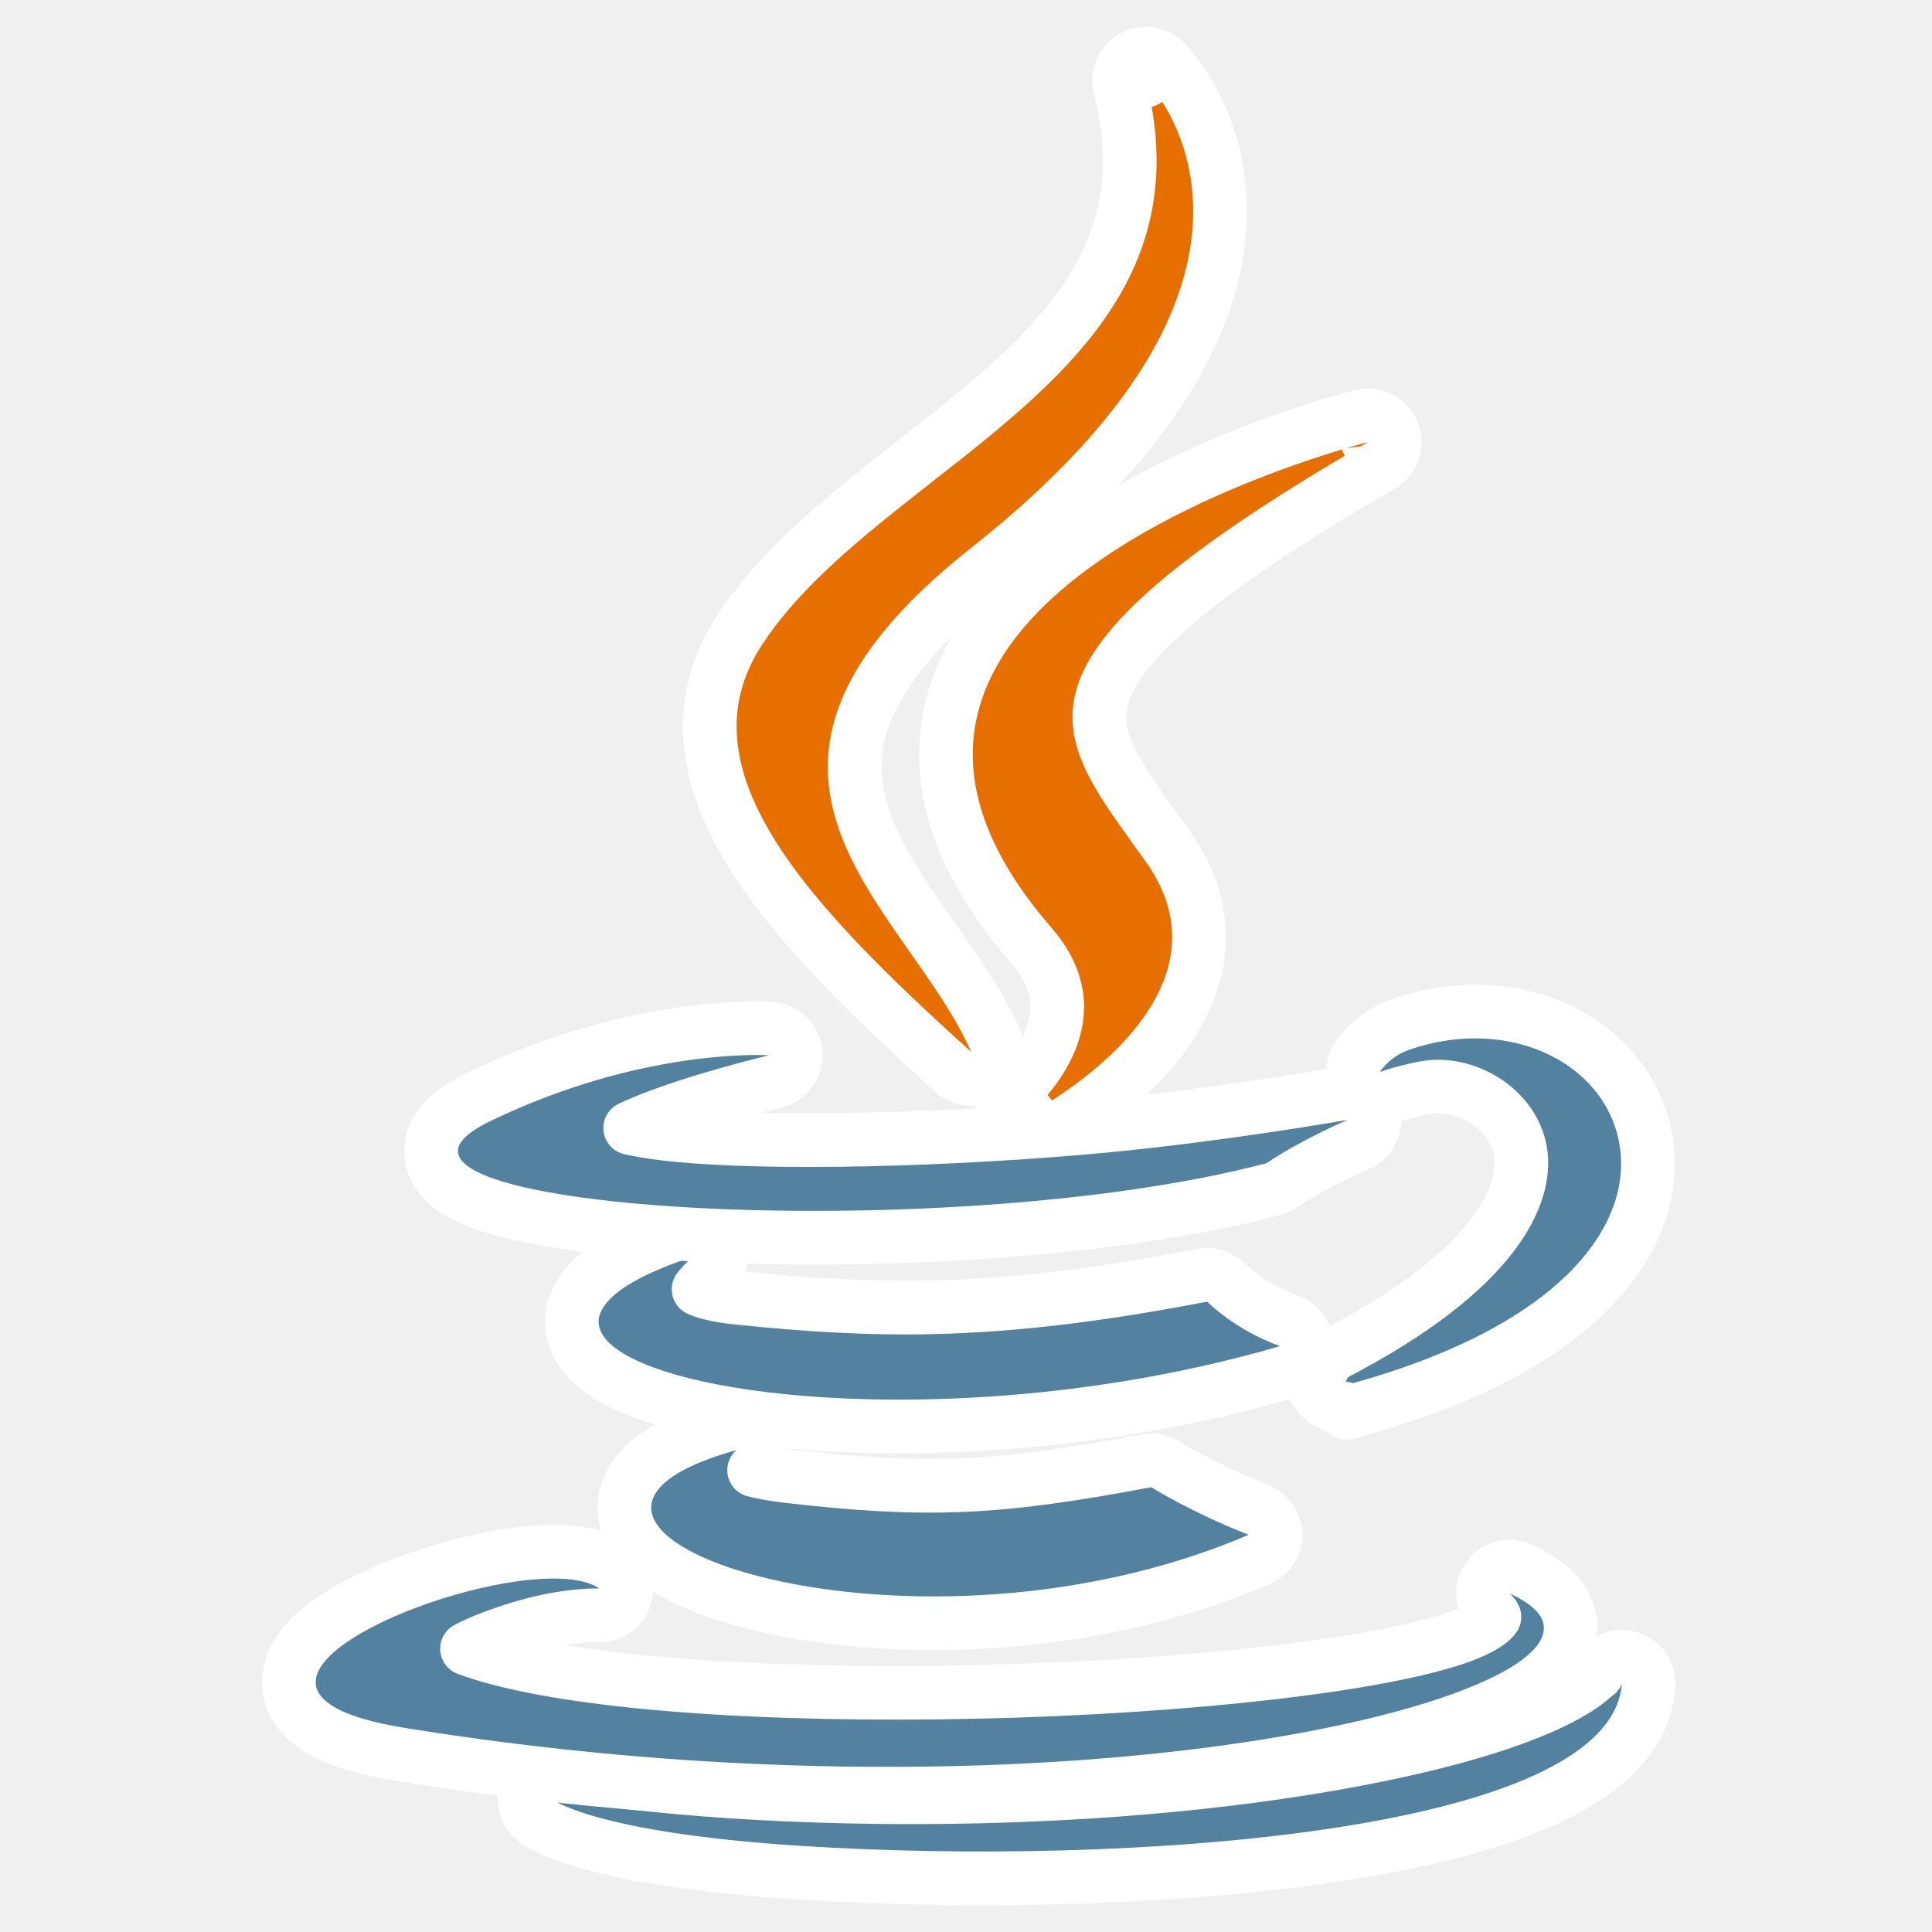
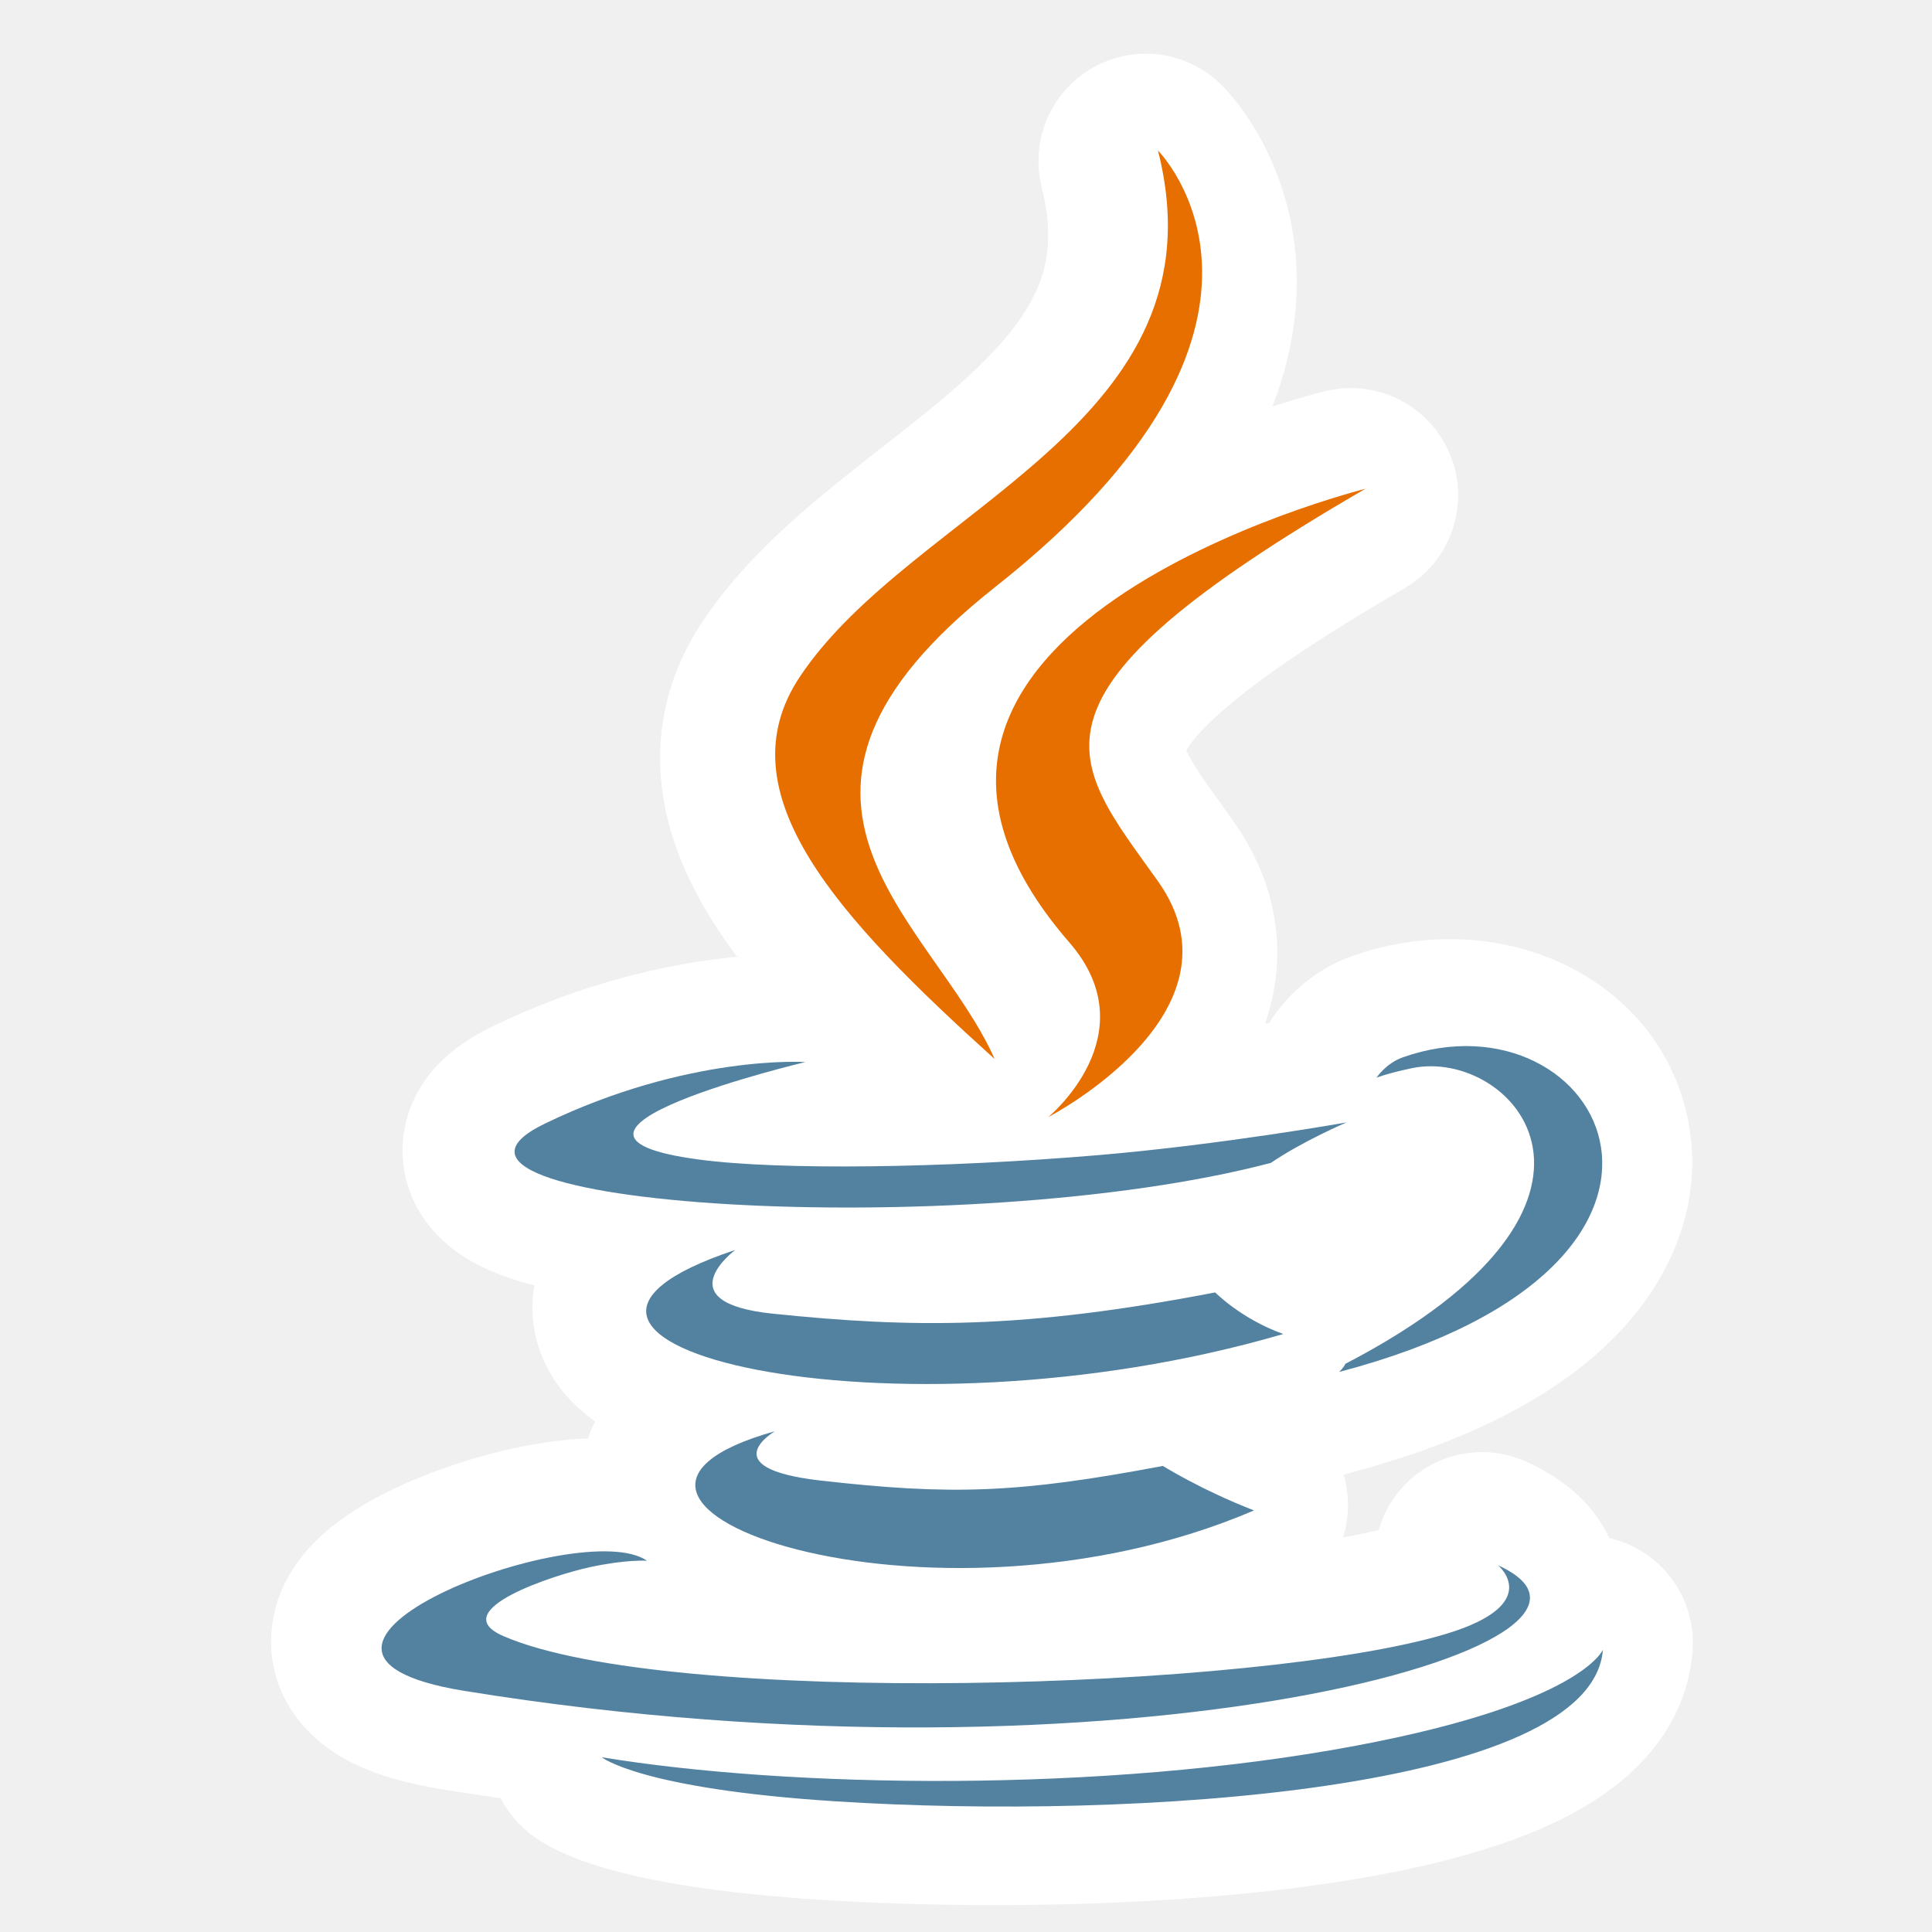
<svg xmlns="http://www.w3.org/2000/svg" width="72" height="72" viewBox="0 0 72 72" fill="none">
-   <path d="M27.173 53.078C27.658 52.943 28.168 53.189 28.363 53.652C28.533 54.054 28.42 54.511 28.104 54.79C28.385 54.866 28.787 54.946 29.352 55.011H29.351C34.475 55.595 37.048 55.515 42.718 54.441L42.81 54.429C43.028 54.408 43.248 54.46 43.435 54.577L43.435 54.578C43.437 54.579 43.442 54.581 43.446 54.584C43.456 54.59 43.471 54.599 43.491 54.611C43.532 54.636 43.595 54.674 43.677 54.722C43.842 54.818 44.085 54.955 44.394 55.118C45.012 55.445 45.884 55.871 46.898 56.266C47.276 56.413 47.528 56.775 47.535 57.181C47.542 57.587 47.302 57.956 46.929 58.116C40.242 60.982 32.703 60.903 28.091 59.728C26.932 59.434 25.917 59.059 25.129 58.619C24.383 58.202 23.662 57.627 23.385 56.843C23.234 56.417 23.226 55.959 23.39 55.515C23.546 55.089 23.835 54.739 24.175 54.453C24.838 53.895 25.857 53.446 27.173 53.078Z" fill="#5382A1" stroke="white" stroke-width="2" stroke-linejoin="round" />
-   <path d="M25.549 45.866C26.015 45.712 26.524 45.919 26.751 46.355C26.977 46.79 26.854 47.324 26.461 47.617H26.462C26.46 47.618 26.457 47.621 26.451 47.625C26.44 47.634 26.42 47.65 26.395 47.671C26.345 47.713 26.277 47.774 26.206 47.847C26.132 47.923 26.076 47.992 26.035 48.048C26.241 48.145 26.663 48.279 27.458 48.361L28.477 48.462C33.51 48.929 37.742 48.886 44.8 47.527L44.923 47.512C45.21 47.493 45.494 47.599 45.699 47.807L45.698 47.806V47.805L45.725 47.831C45.748 47.853 45.787 47.888 45.839 47.934C45.944 48.025 46.102 48.158 46.31 48.308C46.727 48.609 47.321 48.97 48.037 49.223C48.447 49.367 48.717 49.759 48.705 50.193C48.693 50.627 48.402 51.003 47.985 51.125C40.029 53.452 31.613 53.553 26.545 52.577C25.275 52.333 24.171 52.012 23.321 51.617C22.532 51.251 21.718 50.71 21.422 49.885C21.061 48.878 21.613 48.016 22.318 47.438C23.024 46.861 24.113 46.343 25.549 45.866Z" fill="#5382A1" stroke="white" stroke-width="2" stroke-linejoin="round" />
-   <path d="M50.734 15.511C51.217 15.39 51.715 15.643 51.903 16.105C52.09 16.566 51.909 17.096 51.478 17.346C47.9 19.421 45.428 21.102 43.776 22.52C42.112 23.948 41.368 25.035 41.099 25.901C40.847 26.712 40.971 27.462 41.41 28.356C41.759 29.067 42.264 29.79 42.876 30.643L43.523 31.543V31.544C44.604 33.066 44.865 34.589 44.57 36.001C44.283 37.37 43.495 38.539 42.652 39.458C41.802 40.384 40.839 41.118 40.102 41.616C39.731 41.867 39.41 42.062 39.18 42.196C39.065 42.263 38.971 42.316 38.906 42.352C38.873 42.369 38.847 42.383 38.828 42.393C38.819 42.398 38.811 42.401 38.806 42.404C38.803 42.406 38.801 42.407 38.799 42.408L38.797 42.409L38.796 42.41L38.337 41.522L38.795 42.41C38.341 42.645 37.782 42.499 37.501 42.071C37.22 41.644 37.307 41.074 37.701 40.749H37.702C37.706 40.746 37.713 40.739 37.723 40.73C37.743 40.713 37.776 40.684 37.819 40.644C37.904 40.563 38.028 40.441 38.169 40.283C38.455 39.963 38.795 39.515 39.045 38.986C39.294 38.46 39.441 37.883 39.389 37.278C39.344 36.76 39.149 36.16 38.651 35.5L38.418 35.214C35.578 31.942 34.787 28.926 35.497 26.232C36.188 23.613 38.234 21.568 40.46 20.033C42.706 18.484 45.279 17.356 47.267 16.619C48.265 16.249 49.126 15.973 49.739 15.789C50.046 15.697 50.292 15.628 50.462 15.582C50.547 15.559 50.614 15.541 50.659 15.529C50.682 15.523 50.7 15.519 50.712 15.516C50.718 15.514 50.723 15.513 50.727 15.512C50.729 15.511 50.731 15.511 50.732 15.511H50.733C50.733 15.511 50.733 15.51 50.976 16.48L50.734 15.511Z" fill="#E76F00" stroke="white" stroke-width="2" stroke-linejoin="round" />
-   <path d="M28.468 38.32C28.544 38.322 28.604 38.324 28.647 38.326C28.669 38.327 28.686 38.328 28.699 38.329C28.705 38.329 28.71 38.33 28.714 38.33H28.722L28.814 38.341C29.264 38.413 29.614 38.783 29.652 39.245C29.691 39.707 29.407 40.13 28.975 40.275L28.887 40.301L28.886 40.302C28.884 40.302 28.882 40.302 28.88 40.303C28.875 40.304 28.867 40.306 28.856 40.309C28.835 40.314 28.803 40.321 28.762 40.331C28.678 40.352 28.556 40.383 28.403 40.422C28.096 40.5 27.666 40.613 27.174 40.752C26.181 41.032 24.969 41.408 24.009 41.806C23.817 41.885 23.642 41.964 23.485 42.039C23.764 42.1 24.111 42.163 24.54 42.221H24.541C27.7 42.644 34.131 42.553 40.19 42.045L41.11 41.963C43.251 41.758 45.341 41.48 46.965 41.241C47.891 41.105 48.664 40.981 49.204 40.892C49.474 40.847 49.686 40.811 49.83 40.786C49.901 40.774 49.956 40.764 49.993 40.758C50.011 40.755 50.025 40.753 50.034 40.751C50.038 40.75 50.042 40.749 50.045 40.749L50.047 40.748C50.547 40.659 51.036 40.959 51.181 41.446C51.327 41.933 51.084 42.452 50.617 42.652L50.614 42.653C50.611 42.654 50.607 42.656 50.601 42.658C50.59 42.663 50.572 42.671 50.549 42.682C50.502 42.702 50.432 42.733 50.344 42.773C50.169 42.854 49.92 42.969 49.633 43.111C49.054 43.399 48.347 43.779 47.77 44.173C47.676 44.237 47.571 44.285 47.461 44.315C41.231 45.953 32.188 46.379 25.571 45.994C22.288 45.803 19.463 45.405 17.862 44.795C17.456 44.64 17.064 44.448 16.754 44.199C16.45 43.956 16.099 43.553 16.068 42.977C16.037 42.395 16.346 41.949 16.648 41.657C16.954 41.362 17.366 41.109 17.833 40.883C20.806 39.446 23.506 38.807 25.47 38.527C26.452 38.388 27.252 38.337 27.812 38.322C28.092 38.315 28.314 38.317 28.468 38.32Z" fill="#5382A1" stroke="white" stroke-width="2" stroke-linejoin="round" />
-   <path d="M42.214 2.131C42.606 1.909 43.097 1.975 43.416 2.293L42.709 3C43.389 2.32 43.415 2.294 43.416 2.294L43.43 2.308C43.437 2.314 43.445 2.323 43.455 2.333C43.474 2.353 43.498 2.381 43.529 2.415C43.59 2.483 43.672 2.579 43.767 2.702C43.958 2.948 44.205 3.304 44.452 3.764C44.946 4.684 45.441 6.027 45.466 7.734C45.517 11.191 43.644 15.809 36.824 21.193C34.219 23.251 32.872 25.008 32.268 26.513C31.679 27.981 31.763 29.297 32.213 30.584C32.679 31.913 33.527 33.194 34.484 34.562C35.409 35.884 36.455 37.315 37.114 38.804C37.305 39.235 37.168 39.741 36.786 40.018C36.403 40.294 35.88 40.266 35.53 39.95C32.412 37.137 29.594 34.396 27.963 31.73C27.141 30.386 26.584 29.003 26.472 27.59C26.359 26.154 26.713 24.755 27.602 23.42L27.836 23.08C29.037 21.396 30.662 19.944 32.331 18.59C34.155 17.11 35.981 15.782 37.632 14.287C39.262 12.812 40.591 11.278 41.365 9.518C42.126 7.784 42.378 5.764 41.739 3.246C41.628 2.81 41.823 2.353 42.214 2.131Z" fill="#E76F00" stroke="white" stroke-width="2" stroke-linejoin="round" />
-   <path d="M19.932 67.826C19.933 67.827 19.934 67.826 19.936 67.827C19.777 67.705 19.653 67.538 19.589 67.34C19.474 66.983 19.569 66.592 19.834 66.327C20.131 66.19 20.439 66.163 20.683 66.172L20.704 66.047C28.018 67.253 40.411 67.475 50.434 65.589L51.241 65.431C55.159 64.638 57.286 63.782 58.414 63.151C59.012 62.817 59.314 62.554 59.452 62.411C59.51 62.352 59.538 62.313 59.548 62.299C59.752 61.89 60.211 61.668 60.664 61.772C61.147 61.882 61.477 62.328 61.44 62.822C61.286 64.816 59.585 66.165 57.568 67.081C55.486 68.028 52.685 68.695 49.599 69.152C43.408 70.069 35.8 70.174 29.808 69.79C25.858 69.537 23.453 69.09 22.01 68.689C21.287 68.488 20.797 68.296 20.472 68.142C20.309 68.064 20.185 67.995 20.094 67.939C20.048 67.91 20.01 67.883 19.979 67.861C19.963 67.85 19.949 67.84 19.938 67.831L19.932 67.826ZM59.542 62.312C59.538 62.319 59.534 62.329 59.528 62.341C59.526 62.347 59.523 62.353 59.52 62.36C59.518 62.364 59.516 62.367 59.515 62.371L59.512 62.38C59.521 62.356 59.532 62.333 59.543 62.31L59.542 62.312Z" fill="#5382A1" stroke="white" stroke-width="2" stroke-linejoin="round" />
-   <path d="M20.92 57.834C21.603 57.86 22.351 57.987 22.918 58.387C23.285 58.645 23.435 59.116 23.284 59.539C23.152 59.909 22.819 60.163 22.438 60.199L22.271 60.201H22.265C22.25 60.201 22.223 60.199 22.185 60.199C22.107 60.199 21.981 60.201 21.811 60.212C21.47 60.233 20.95 60.291 20.277 60.437L20.275 60.438C19.632 60.576 18.277 60.98 17.404 61.442C18.924 62.009 21.326 62.439 24.296 62.715C27.5 63.013 31.259 63.123 35.058 63.075C42.695 62.979 50.332 62.242 53.915 61.157L54.239 61.053C54.949 60.812 55.34 60.584 55.544 60.415C55.632 60.342 55.673 60.289 55.693 60.258C55.688 60.248 55.683 60.234 55.672 60.218L55.621 60.155H55.622C55.238 59.836 55.148 59.283 55.412 58.858C55.677 58.433 56.216 58.269 56.673 58.475C57.56 58.875 58.51 59.543 58.533 60.641C58.544 61.175 58.319 61.631 58.036 61.984C57.755 62.336 57.375 62.642 56.951 62.912C55.292 63.972 52.234 64.928 48.284 65.632C40.312 67.052 28.193 67.532 14.914 65.379C13.665 65.176 12.696 64.897 12.017 64.517C11.338 64.136 10.736 63.519 10.767 62.628C10.793 61.849 11.31 61.238 11.776 60.826C12.28 60.381 12.945 59.976 13.661 59.622C15.099 58.912 16.922 58.324 18.567 58.031C19.391 57.885 20.203 57.806 20.92 57.834ZM55.613 60.148L55.619 60.153C55.613 60.147 55.608 60.144 55.608 60.144C55.609 60.144 55.611 60.145 55.613 60.148Z" fill="#5382A1" stroke="white" stroke-width="2" stroke-linejoin="round" />
-   <path d="M49.261 50.934C49.262 50.933 49.265 50.93 49.269 50.927C49.269 50.926 49.271 50.925 49.273 50.923C49.273 50.924 49.272 50.925 49.272 50.927C49.098 51.077 48.978 51.282 48.938 51.514L48.925 51.682C49.223 52.239 49.781 52.442 50.141 52.504L50.179 52.648C54.414 51.535 57.314 49.97 59.111 48.211C60.922 46.439 61.634 44.44 61.356 42.588C60.798 38.864 56.525 36.654 52.145 38.193L52.143 38.194C51.621 38.38 51.236 38.68 50.989 38.921C50.864 39.043 50.768 39.156 50.7 39.242C50.666 39.285 50.639 39.323 50.618 39.352C50.608 39.367 50.599 39.379 50.592 39.39C50.588 39.395 50.586 39.4 50.583 39.404C50.582 39.406 50.58 39.408 50.579 39.409C50.578 39.41 50.578 39.411 50.577 39.412L50.576 39.413V39.414C50.342 39.781 50.371 40.257 50.649 40.592C50.927 40.926 51.39 41.042 51.793 40.879C51.8 40.876 51.814 40.872 51.834 40.865C51.876 40.851 51.947 40.827 52.048 40.797C52.251 40.736 52.577 40.647 53.039 40.551C54.562 40.233 56.386 41.297 56.66 42.907C56.923 44.448 55.847 47.282 49.713 50.47C49.523 50.568 49.371 50.725 49.277 50.916C49.271 50.922 49.266 50.929 49.261 50.934ZM49.261 50.934L49.256 50.938C49.254 50.939 49.253 50.94 49.253 50.94C49.253 50.94 49.255 50.939 49.257 50.938C49.258 50.936 49.259 50.935 49.261 50.934ZM51.792 40.88L51.79 40.881H51.791L51.792 40.88ZM51.792 40.88H51.793L51.792 40.879V40.88ZM49.312 50.892C49.297 50.903 49.286 50.912 49.283 50.914C49.282 50.916 49.282 50.918 49.28 50.92C49.305 50.899 49.329 50.879 49.355 50.86C49.337 50.873 49.319 50.886 49.312 50.892Z" fill="#5382A1" stroke="white" stroke-width="2" stroke-linejoin="round" />
+   <path d="M28.053 51.249C29.022 50.978 30.041 51.469 30.433 52.397C30.518 52.598 30.565 52.806 30.582 53.014C35.135 53.528 37.408 53.454 42.509 52.488L42.695 52.462C43.131 52.421 43.57 52.525 43.943 52.759L43.942 52.76C43.943 52.76 43.945 52.76 43.946 52.761C43.953 52.765 43.964 52.771 43.98 52.781C44.013 52.801 44.065 52.833 44.136 52.874C44.277 52.956 44.49 53.076 44.761 53.22C45.305 53.508 46.073 53.882 46.962 54.227C47.719 54.522 48.222 55.245 48.236 56.058C48.25 56.87 47.771 57.611 47.024 57.931C40.6 60.684 33.387 60.609 28.925 59.474C27.797 59.187 26.763 58.812 25.928 58.345C25.176 57.925 24.217 57.228 23.826 56.123C23.607 55.503 23.595 54.822 23.836 54.166C24.063 53.547 24.468 53.078 24.878 52.732C25.666 52.069 26.785 51.603 28.053 51.249Z" fill="white" stroke="white" stroke-width="4" stroke-linejoin="round" />
+   <path d="M26.502 44.598C27.435 44.288 28.454 44.702 28.907 45.574C29.125 45.993 29.178 46.457 29.09 46.892C33.902 47.37 37.757 47.383 44.43 46.098L44.553 46.078C45.166 45.999 45.783 46.208 46.223 46.648L46.227 46.653C46.24 46.665 46.266 46.688 46.303 46.721C46.378 46.786 46.499 46.887 46.659 47.003C46.986 47.239 47.444 47.516 47.983 47.706C48.802 47.995 49.341 48.779 49.317 49.648C49.294 50.515 48.713 51.268 47.88 51.512C40.369 53.708 32.416 53.813 27.558 52.877C26.337 52.642 25.223 52.325 24.329 51.91C23.556 51.551 22.443 50.893 22.014 49.696C21.454 48.136 22.369 46.898 23.174 46.239C23.979 45.581 25.133 45.052 26.502 44.598Z" fill="white" stroke="white" stroke-width="4" stroke-linejoin="round" />
+   <path d="M37.385 40.062C37.386 40.061 37.387 40.059 37.388 40.058H37.389C37.401 40.048 37.42 40.032 37.445 40.008C37.505 39.952 37.596 39.861 37.702 39.742C37.922 39.496 38.168 39.167 38.342 38.8C38.513 38.437 38.588 38.096 38.56 37.773C38.535 37.475 38.41 37.039 37.923 36.478V36.477C35.145 33.277 34.221 30.136 34.996 27.198C35.731 24.41 37.873 22.331 40.011 20.856C42.191 19.354 44.661 18.275 46.539 17.578C47.487 17.226 48.305 16.964 48.89 16.789C49.183 16.701 49.419 16.636 49.584 16.591C49.666 16.568 49.732 16.551 49.778 16.539C49.801 16.533 49.819 16.528 49.832 16.524C49.838 16.523 49.844 16.522 49.848 16.52C49.85 16.52 49.852 16.52 49.853 16.52L49.855 16.519C49.856 16.518 49.857 16.519 50.342 18.459L49.857 16.519C50.824 16.277 51.821 16.785 52.195 17.708C52.569 18.631 52.207 19.69 51.346 20.189C48.061 22.094 45.842 23.609 44.388 24.857C42.912 26.124 42.401 26.968 42.24 27.485C42.114 27.892 42.139 28.295 42.467 28.961C42.657 29.348 42.903 29.739 43.212 30.188L44.33 31.757V31.758V31.759C45.494 33.398 45.811 35.109 45.473 36.722C45.154 38.248 44.29 39.497 43.44 40.423C42.579 41.362 41.615 42.094 40.893 42.582C40.527 42.83 40.209 43.023 39.979 43.157C39.864 43.224 39.77 43.276 39.702 43.313C39.668 43.332 39.64 43.347 39.619 43.358C39.608 43.364 39.599 43.368 39.593 43.372C39.589 43.374 39.586 43.376 39.584 43.377C39.583 43.378 39.581 43.378 39.58 43.379L39.579 43.38L38.66 41.603L39.577 43.38C38.668 43.849 37.551 43.557 36.989 42.702C36.429 41.85 36.599 40.714 37.383 40.063L37.385 40.062Z" fill="white" stroke="white" stroke-width="4" stroke-linejoin="round" />
+   <path d="M29.562 37.569C29.642 37.571 29.706 37.574 29.754 37.576C29.777 37.577 29.798 37.578 29.813 37.579C29.821 37.58 29.827 37.58 29.833 37.58C29.836 37.58 29.838 37.58 29.841 37.58C29.842 37.58 29.843 37.581 29.843 37.581H29.846C29.846 37.586 29.839 37.684 29.712 39.576L29.846 37.581C30.833 37.648 31.623 38.426 31.705 39.411C31.777 40.286 31.272 41.089 30.485 41.419C33.342 41.44 36.862 41.302 40.283 41.016L41.121 40.94C43.075 40.754 44.987 40.5 46.477 40.28C47.327 40.155 48.034 40.042 48.528 39.96C48.775 39.919 48.969 39.887 49.099 39.864C49.164 39.853 49.214 39.844 49.247 39.838C49.263 39.835 49.276 39.833 49.284 39.832C49.288 39.831 49.29 39.83 49.292 39.83H49.294C50.294 39.651 51.271 40.252 51.562 41.226C51.853 42.2 51.368 43.237 50.433 43.638L50.424 43.642C50.415 43.645 50.4 43.652 50.381 43.66C50.341 43.678 50.281 43.704 50.204 43.739C50.05 43.809 49.831 43.912 49.579 44.037C49.06 44.294 48.458 44.619 47.985 44.942C47.796 45.071 47.587 45.166 47.366 45.225C41.459 46.778 32.977 47.17 26.799 46.81C23.76 46.634 21.002 46.262 19.353 45.634C18.929 45.472 18.451 45.247 18.04 44.918C17.642 44.599 17.057 43.973 17.005 43.007C16.952 42.031 17.475 41.334 17.867 40.955C18.267 40.569 18.762 40.276 19.241 40.045L19.775 39.794C22.429 38.584 24.831 38.026 26.616 37.772C27.569 37.636 28.349 37.586 28.904 37.571C29.181 37.564 29.403 37.566 29.562 37.569Z" fill="white" stroke="white" stroke-width="4" stroke-linejoin="round" />
+   <path d="M41.712 4.262C42.494 3.817 43.478 3.949 44.115 4.586L42.7 6C44.114 4.586 44.116 4.588 44.117 4.589C44.117 4.589 44.119 4.59 44.12 4.591C44.122 4.593 44.124 4.595 44.126 4.597C44.13 4.601 44.134 4.605 44.138 4.61C44.148 4.62 44.159 4.631 44.172 4.645C44.197 4.671 44.227 4.705 44.263 4.745C44.334 4.825 44.425 4.932 44.529 5.066C44.736 5.334 44.999 5.712 45.26 6.196C45.781 7.167 46.299 8.577 46.325 10.359C46.378 14.01 44.382 18.564 37.928 23.66C35.6 25.499 34.511 26.982 34.05 28.132C33.617 29.209 33.671 30.153 34.015 31.139C34.39 32.209 35.09 33.281 35.98 34.555C36.807 35.737 37.852 37.16 38.513 38.655C38.895 39.518 38.622 40.532 37.857 41.085C37.093 41.638 36.045 41.582 35.344 40.95C32.473 38.359 29.754 35.73 28.155 33.115C27.341 31.785 26.743 30.342 26.622 28.811C26.497 27.235 26.893 25.704 27.843 24.276C29.065 22.443 30.771 20.919 32.43 19.573C34.179 18.155 35.787 16.993 37.287 15.635C38.744 14.315 39.847 13.018 40.474 11.591C41.077 10.219 41.296 8.598 40.761 6.492C40.54 5.62 40.929 4.707 41.712 4.262Z" fill="white" stroke="white" stroke-width="4" stroke-linejoin="round" />
+   <path d="M20.992 66.767C20.995 66.769 20.997 66.771 21 66.773C21.021 66.789 21.043 66.806 21.067 66.823C21.115 66.858 21.169 66.894 21.23 66.932C21.352 67.007 21.502 67.09 21.686 67.178C22.052 67.352 22.565 67.55 23.282 67.749C24.708 68.146 27.01 68.567 30.708 68.804L31.774 68.865C37.184 69.147 43.774 69.012 49.226 68.205C52.117 67.777 54.82 67.141 56.879 66.205C58.806 65.329 60.894 63.847 61.084 61.373C61.16 60.385 60.502 59.49 59.535 59.27C58.684 59.075 57.821 59.457 57.381 60.183C57.313 60.247 57.117 60.418 56.692 60.655C55.719 61.199 53.68 62.03 49.642 62.79C40.51 64.508 29.181 64.304 22.537 63.209L22.496 63.457C22.009 63.439 21.392 63.494 20.798 63.769C20.268 64.299 20.078 65.081 20.308 65.795C20.434 66.189 20.678 66.525 20.994 66.768L20.992 66.767ZM20.992 66.767H20.991C20.988 66.764 20.985 66.76 20.982 66.758M20.992 66.767C20.989 66.764 20.985 66.76 20.982 66.758M20.982 66.758C20.976 66.754 20.971 66.751 20.969 66.749C20.967 66.747 20.964 66.746 20.963 66.745C20.964 66.746 20.968 66.749 20.972 66.752C20.975 66.754 20.979 66.755 20.982 66.758ZM57.266 60.401L57.237 60.469C57.235 60.473 57.233 60.477 57.232 60.481C57.248 60.441 57.265 60.402 57.283 60.363C57.278 60.375 57.272 60.388 57.266 60.401Z" fill="white" stroke="white" stroke-width="4" stroke-linejoin="round" />
+   <path d="M22.604 55.605C23.3 55.631 24.247 55.76 25.028 56.31C25.762 56.828 26.062 57.771 25.761 58.617C25.5 59.35 24.844 59.852 24.091 59.933C24.623 60 25.187 60.065 25.782 60.12C28.696 60.391 32.13 60.492 35.615 60.448C42.665 60.359 49.591 59.677 52.746 58.722L53.017 58.635C53.111 58.602 53.197 58.57 53.273 58.54C53.166 58.047 53.244 57.515 53.528 57.059C54.058 56.208 55.135 55.879 56.049 56.291C56.905 56.677 58.366 57.546 58.402 59.25C58.42 60.073 58.069 60.734 57.706 61.188C57.347 61.636 56.892 61.994 56.443 62.28C54.721 63.38 51.715 64.291 48.042 64.945C40.55 66.28 29.227 66.725 16.839 64.716C15.639 64.521 14.598 64.238 13.808 63.795C13.018 63.353 12.056 62.478 12.104 61.073C12.144 59.894 12.91 59.071 13.399 58.639C13.963 58.141 14.669 57.718 15.377 57.368C16.803 56.664 18.586 56.091 20.2 55.804C21.009 55.66 21.84 55.575 22.604 55.605Z" fill="white" stroke="white" stroke-width="4" stroke-linejoin="round" />
+   <path d="M51.065 37.512C55.571 35.928 60.356 38.145 60.999 42.429C61.317 44.552 60.478 46.73 58.613 48.555C56.773 50.355 53.901 51.87 49.879 52.928L49.803 52.643C49.084 52.52 47.968 52.109 47.37 50.993C47.37 50.474 47.571 49.992 47.907 49.631C48.095 49.331 48.359 49.084 48.678 48.919C54.286 46.005 54.648 43.729 54.535 43.065C54.406 42.311 53.491 41.659 52.638 41.734L52.468 41.759C52.07 41.842 51.798 41.916 51.641 41.963C51.563 41.986 51.513 42.004 51.49 42.012C51.483 42.014 51.478 42.016 51.476 42.017C51.477 42.016 51.48 42.015 51.483 42.014C51.485 42.013 51.488 42.012 51.491 42.011C51.492 42.01 51.494 42.009 51.496 42.009L51.498 42.008H51.499V42.007C50.693 42.332 49.769 42.1 49.213 41.432C48.656 40.763 48.597 39.811 49.065 39.077L50.751 40.153C49.065 39.077 49.065 39.076 49.065 39.075L49.068 39.072L49.077 39.058C49.081 39.051 49.087 39.042 49.093 39.034C49.103 39.018 49.116 38.999 49.131 38.978C49.16 38.937 49.196 38.888 49.24 38.832C49.327 38.721 49.448 38.58 49.603 38.429C49.906 38.133 50.389 37.752 51.059 37.514L51.065 37.512ZM48.086 49.46C48.072 49.472 48.061 49.481 48.058 49.483C48.05 49.49 48.044 49.495 48.042 49.497C48.036 49.502 48.032 49.506 48.03 49.508C48.025 49.513 48.021 49.517 48.017 49.52C48.013 49.524 48.01 49.527 48.007 49.53C48.04 49.499 48.074 49.47 48.109 49.441C48.097 49.451 48.088 49.458 48.086 49.46ZM48.271 49.322C48.27 49.323 48.269 49.324 48.268 49.324C48.27 49.323 48.272 49.322 48.273 49.321L48.271 49.322Z" fill="white" stroke="white" stroke-width="4" stroke-linejoin="round" />
+   <rect x="48" y="53.827" width="3" height="1.66" transform="rotate(-15.9986 48 53.8271)" fill="white" />
+   <path d="M28.88 53.338C28.88 53.338 26.521 54.709 30.558 55.173C35.448 55.731 37.948 55.651 43.337 54.631C43.337 54.631 44.754 55.52 46.733 56.289C34.651 61.467 19.39 55.989 28.88 53.338Z" fill="#5382A1" />
+   <path d="M27.403 46.581C27.403 46.581 24.758 48.539 28.798 48.957C34.022 49.496 38.148 49.54 45.286 48.165C45.286 48.165 46.274 49.166 47.826 49.714C33.219 53.985 16.95 50.051 27.403 46.581Z" fill="#5382A1" />
+   <path d="M39.849 35.119C42.825 38.546 39.066 41.63 39.066 41.63C39.066 41.63 46.625 37.728 43.154 32.842C39.912 28.285 37.425 26.021 50.885 18.215C50.885 18.215 29.758 23.491 39.849 35.119Z" fill="#E76F00" />
+   <path d="M30.014 39.58C30.014 39.58 18.797 42.245 26.042 43.212C29.101 43.621 35.199 43.529 40.878 43.053C45.52 42.661 50.181 41.829 50.181 41.829C50.181 41.829 48.544 42.53 47.36 43.338C35.97 46.334 13.966 44.94 20.301 41.876C25.658 39.287 30.014 39.58 30.014 39.58Z" fill="#5382A1" />
+   <path d="M43.154 5.61C43.154 5.61 49.566 12.025 37.072 21.889C27.053 29.801 34.788 34.313 37.068 39.467C31.22 34.191 26.928 29.546 29.807 25.222C34.033 18.876 45.741 15.8 43.154 5.61Z" fill="#E76F00" />
+   <path d="M31.151 67.131C42.265 67.843 59.332 66.736 59.736 61.477C59.736 61.477 58.959 63.471 50.551 65.054C41.065 66.84 29.366 66.631 22.426 65.487C22.426 65.487 23.847 66.663 31.151 67.131Z" fill="#5382A1" />
+   <path d="M55.827 58.335C55.827 58.335 57.572 59.773 53.905 60.886C46.932 62.998 24.881 63.636 18.755 60.97C16.553 60.012 20.683 58.683 21.981 58.404C23.336 58.11 24.11 58.165 24.11 58.165C21.661 56.44 8.282 61.552 17.314 63.016C41.946 67.011 62.216 61.218 55.827 58.335Z" fill="#5382A1" />
+   <path d="M50.135 50.827C61.713 44.81 56.36 39.028 52.623 39.807C51.707 39.998 51.299 40.163 51.299 40.163C51.299 40.163 51.639 39.63 52.288 39.4C59.681 36.801 65.366 47.065 49.902 51.13C49.902 51.13 50.081 50.97 50.135 50.827Z" fill="#5382A1" />
</svg>
